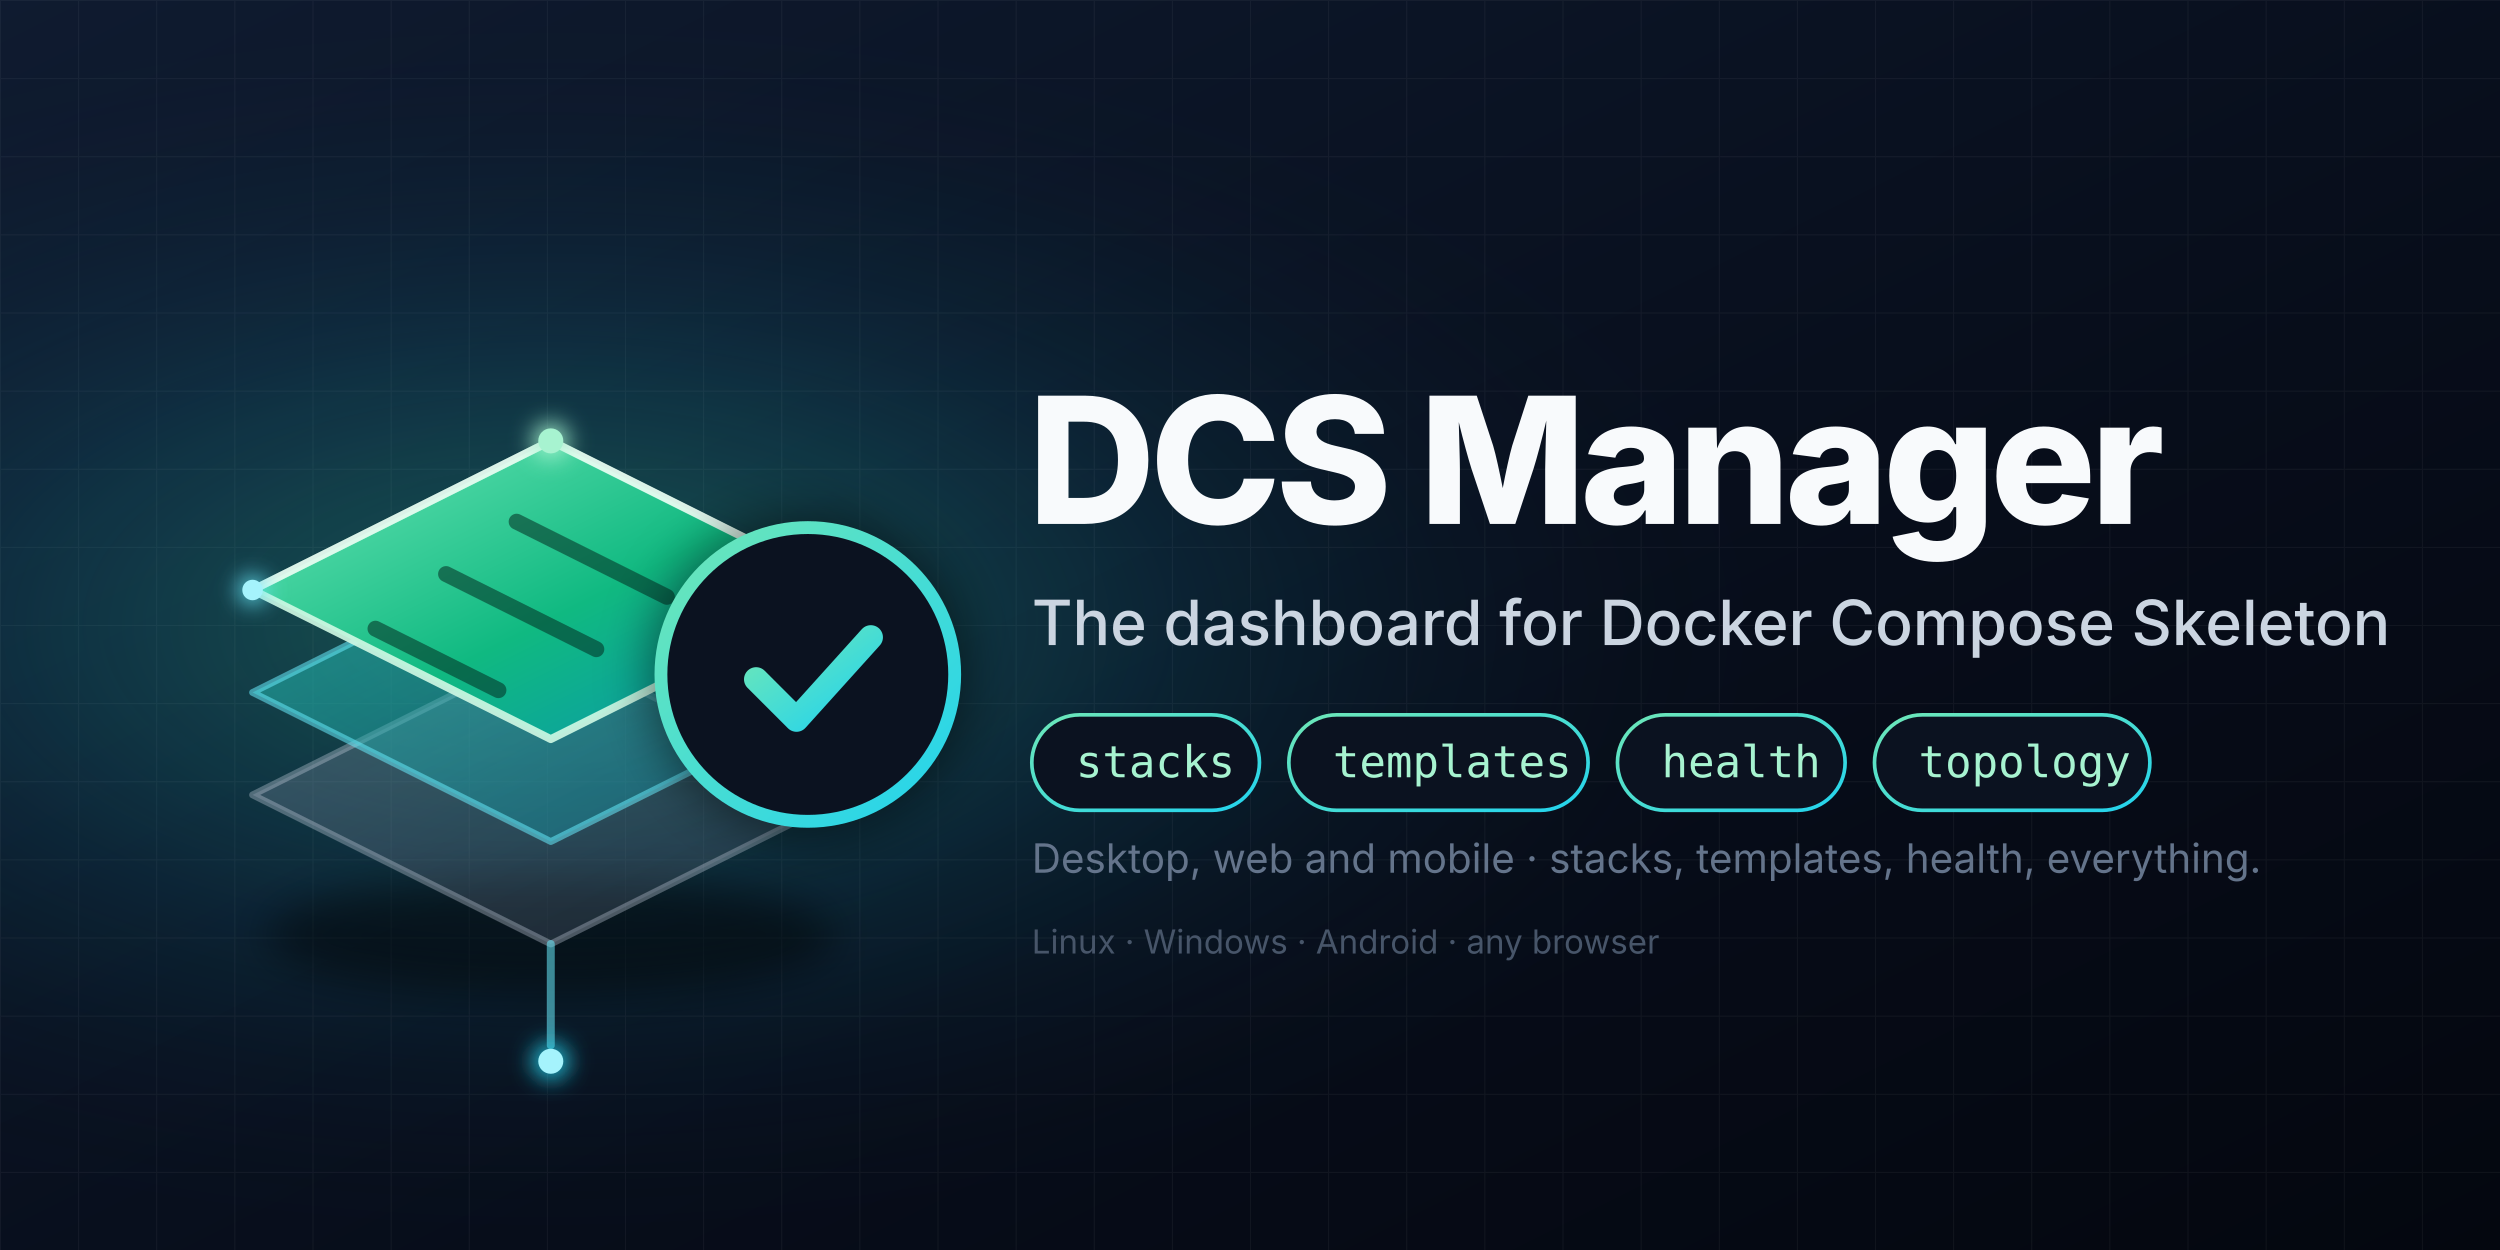
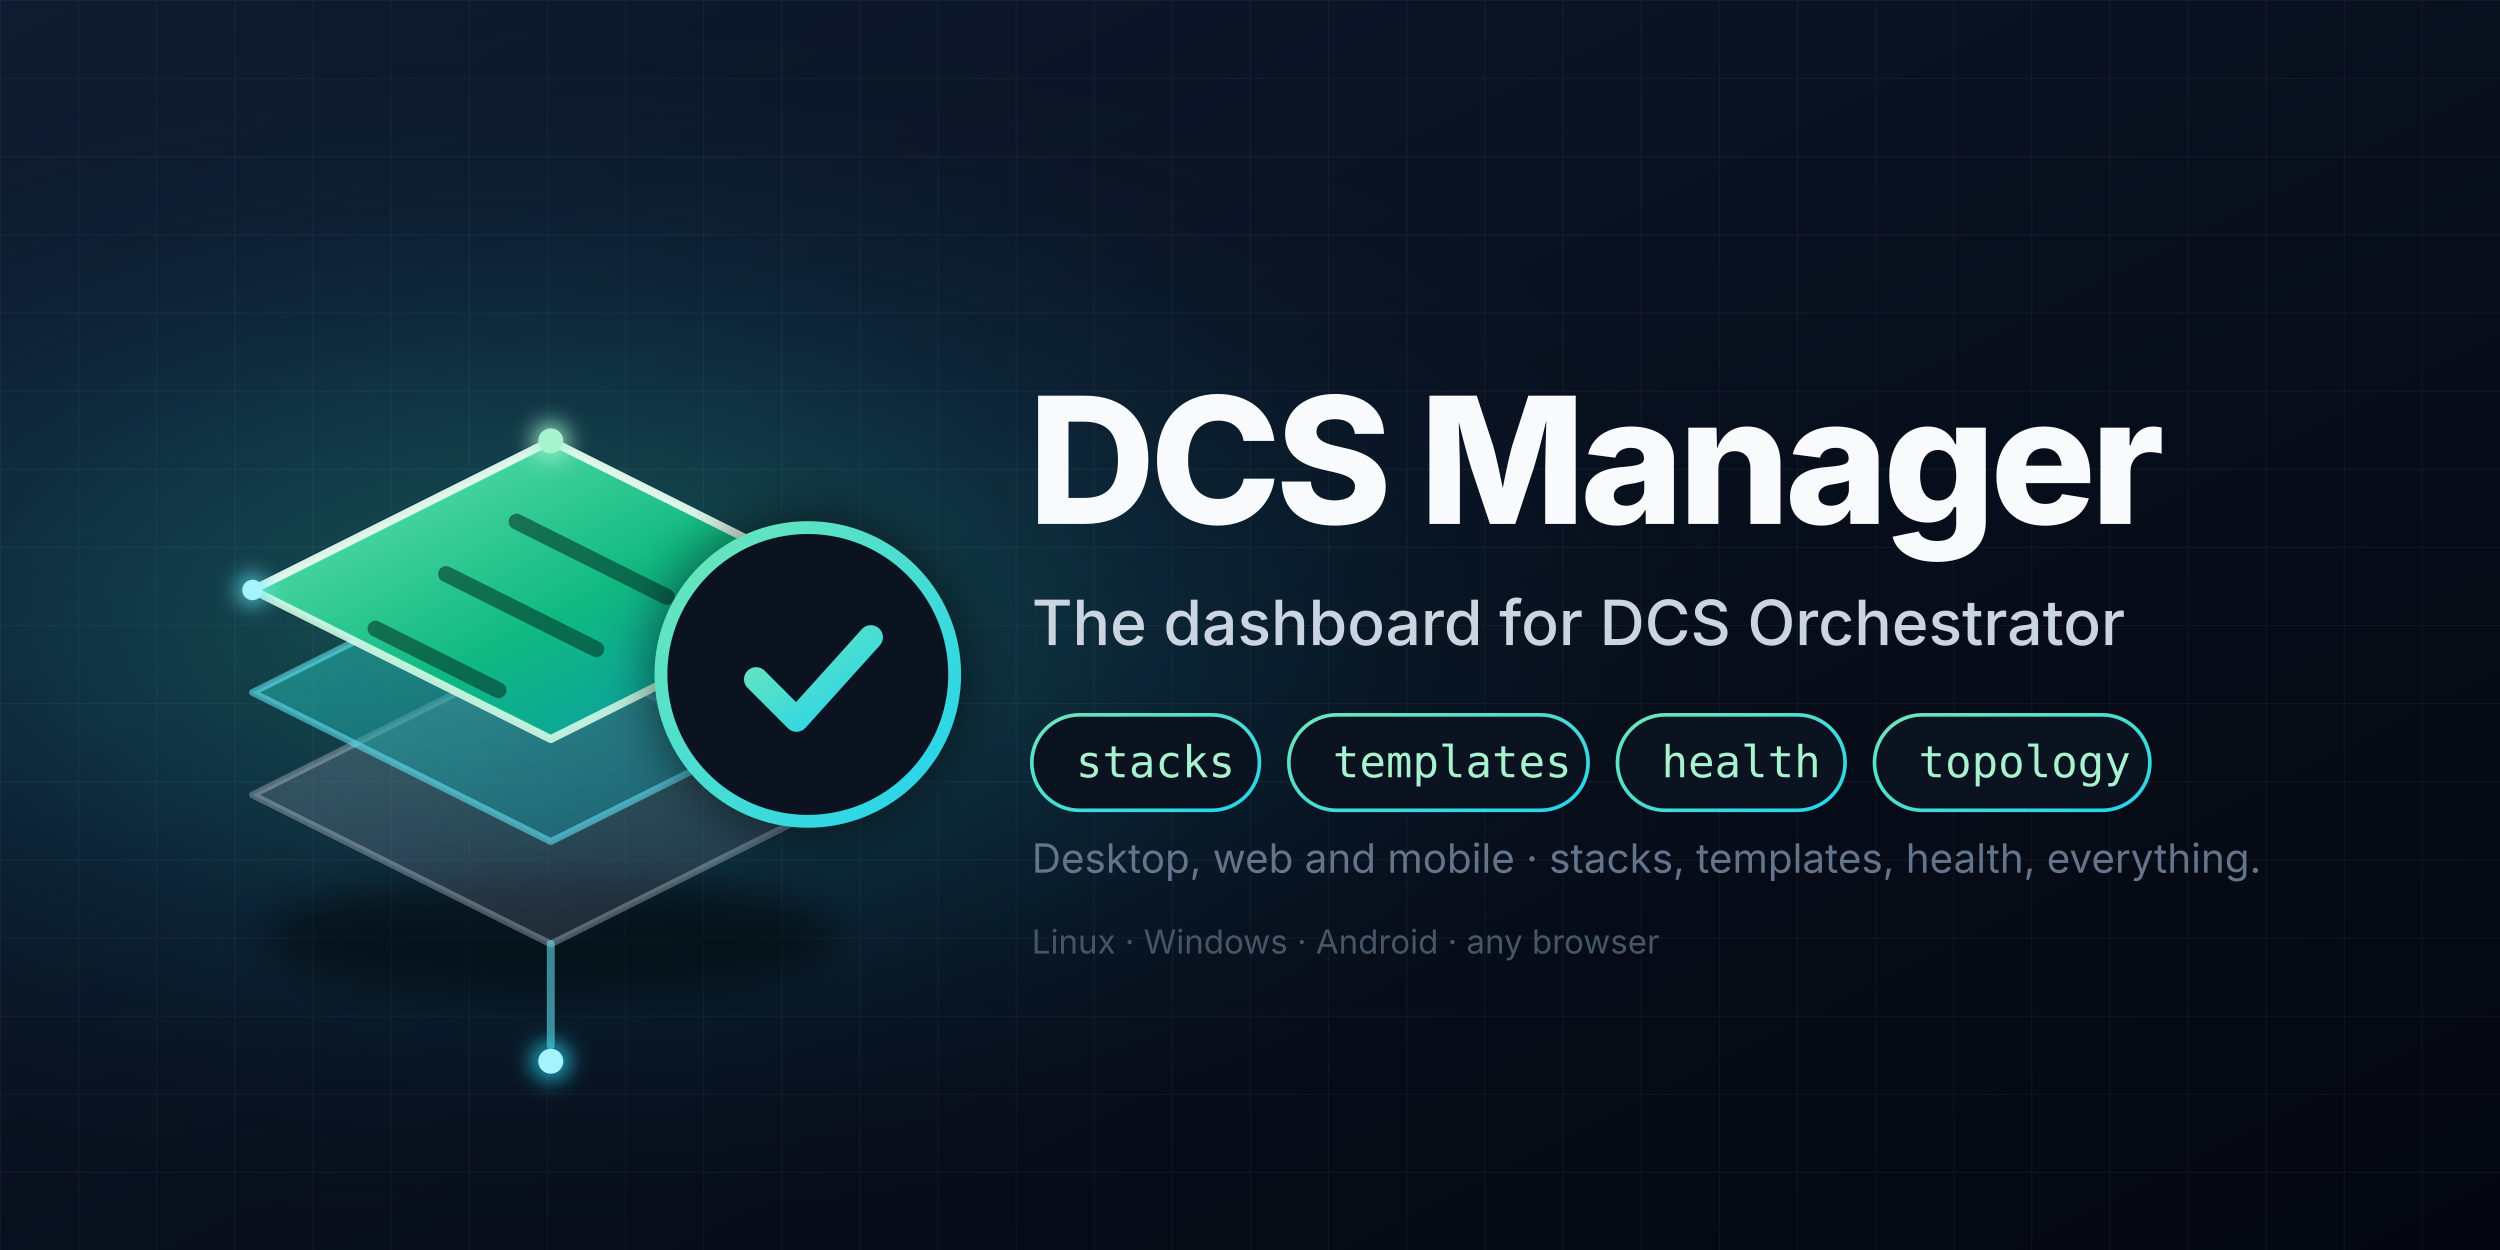
<svg xmlns="http://www.w3.org/2000/svg" viewBox="0 0 1280 640" width="1280" height="640">
  <defs>
    <linearGradient id="bg" x1="0" y1="0" x2="1" y2="1">
      <stop offset="0" stop-color="#101a2e" />
      <stop offset="1" stop-color="#050a14" />
    </linearGradient>
    <radialGradient id="glow" cx="0.32" cy="0.22" r="0.75">
      <stop offset="0" stop-color="#34d399" stop-opacity="0.32" />
      <stop offset="0.45" stop-color="#22d3ee" stop-opacity="0.10" />
      <stop offset="1" stop-color="#0b1220" stop-opacity="0" />
    </radialGradient>
    <linearGradient id="topFace" x1="0" y1="0" x2="1" y2="1">
      <stop offset="0" stop-color="#6ee7b7" />
      <stop offset="0.55" stop-color="#10b981" />
      <stop offset="1" stop-color="#0891b2" />
    </linearGradient>
    <linearGradient id="midFace" x1="0" y1="0" x2="1" y2="1">
      <stop offset="0" stop-color="#2dd4bf" stop-opacity="0.55" />
      <stop offset="1" stop-color="#0e7490" stop-opacity="0.45" />
    </linearGradient>
    <linearGradient id="lowFace" x1="0" y1="0" x2="1" y2="1">
      <stop offset="0" stop-color="#94a3b8" stop-opacity="0.32" />
      <stop offset="1" stop-color="#475569" stop-opacity="0.28" />
    </linearGradient>
    <linearGradient id="edgeLight" x1="0" y1="0" x2="0" y2="1">
      <stop offset="0" stop-color="#ffffff" stop-opacity="0.35" />
      <stop offset="1" stop-color="#ffffff" stop-opacity="0" />
    </linearGradient>
    <linearGradient id="accent" x1="0" y1="0" x2="1" y2="1">
      <stop offset="0" stop-color="#6ee7b7" />
      <stop offset="1" stop-color="#22d3ee" />
    </linearGradient>
    <linearGradient id="amber" x1="0" y1="0" x2="1" y2="1">
      <stop offset="0" stop-color="#fcd34d" />
      <stop offset="1" stop-color="#f59e0b" />
    </linearGradient>
    <linearGradient id="violet" x1="0" y1="0" x2="1" y2="1">
      <stop offset="0" stop-color="#c4b5fd" />
      <stop offset="1" stop-color="#7c3aed" />
    </linearGradient>
    <filter id="soft" x="-30%" y="-30%" width="160%" height="160%">
      <feGaussianBlur stdDeviation="18" />
    </filter>
    <filter id="dotGlow" x="-200%" y="-200%" width="500%" height="500%">
      <feGaussianBlur stdDeviation="10" />
    </filter>
    <filter id="badgeShadow" x="-30%" y="-30%" width="160%" height="160%">
      <feGaussianBlur stdDeviation="14" />
    </filter>
  </defs>
  <linearGradient id="bannerBg" x1="0" y1="0" x2="1" y2="1">
    <stop offset="0" stop-color="#0f1b30" />
    <stop offset="0.6" stop-color="#070d1a" />
    <stop offset="1" stop-color="#04070f" />
  </linearGradient>
  <radialGradient id="bannerGlow" cx="0.22" cy="0.5" r="0.5">
    <stop offset="0" stop-color="#34d399" stop-opacity="0.35" />
    <stop offset="0.5" stop-color="#22d3ee" stop-opacity="0.10" />
    <stop offset="1" stop-color="#0b1220" stop-opacity="0" />
  </radialGradient>
  <pattern id="grid" width="40" height="40" patternUnits="userSpaceOnUse">
    <path d="M40 0 H0 V40" fill="none" stroke="#ffffff" stroke-opacity="0.045" stroke-width="1" />
  </pattern>
  <rect width="1280" height="640" fill="url(#bannerBg)" />
  <rect width="1280" height="640" fill="url(#grid)" />
  <rect width="1280" height="640" fill="url(#bannerGlow)" />
  <g transform="translate(0 84) scale(0.94)">
    <g transform="translate(300 232) scale(0.62)">
      <ellipse cx="0" cy="304" rx="250" ry="52" fill="#000000" fill-opacity="0.45" filter="url(#soft)" />
      <g transform="translate(0 180)">
        <path d="M-262 0 L0 -131 L262 0 L0 131 Z" fill="url(#lowFace)" stroke="#cbd5e1" stroke-opacity="0.35" stroke-width="6" stroke-linejoin="round" />
      </g>
      <g transform="translate(0 90)">
        <path d="M-262 0 L0 -131 L262 0 L0 131 Z" fill="url(#midFace)" stroke="#67e8f9" stroke-opacity="0.55" stroke-width="6" stroke-linejoin="round" />
      </g>
      <g transform="translate(0 0)">
        <path d="M-262 0 L0 -131 L262 0 L0 131 Z" fill="url(#topFace)" stroke="#d1fae5" stroke-opacity="0.9" stroke-width="7" stroke-linejoin="round" />
        <path d="M-262 0 L0 -131 L262 0" fill="none" stroke="#ffffff" stroke-opacity="0.45" stroke-width="7" stroke-linecap="round" stroke-linejoin="round" />
        <g stroke="#022c22" stroke-opacity="0.55" stroke-width="14" stroke-linecap="round">
          <line x1="-92" y1="-14" x2="40" y2="52" />
          <line x1="-30" y1="-60" x2="102" y2="6" />
          <line x1="-154" y1="34" x2="-46" y2="88" />
        </g>
      </g>
      <circle cx="0" cy="-131" r="16" fill="#a7f3d0" filter="url(#dotGlow)" fill-opacity="0.9" />
      <circle cx="0" cy="-131" r="11" fill="#a7f3d0" />
      <circle cx="-262" cy="0" r="12" fill="#67e8f9" filter="url(#dotGlow)" />
      <circle cx="-262" cy="0" r="9" fill="#a5f3fc" />
      <circle cx="262" cy="0" r="12" fill="#67e8f9" filter="url(#dotGlow)" />
      <circle cx="262" cy="0" r="9" fill="#a5f3fc" />
      <line x1="0" y1="311" x2="0" y2="400" stroke="#67e8f9" stroke-opacity="0.55" stroke-width="7" stroke-linecap="round" />
      <circle cx="0" cy="414" r="16" fill="#22d3ee" filter="url(#dotGlow)" fill-opacity="0.9" />
      <circle cx="0" cy="414" r="11" fill="#a5f3fc" />
    </g>
    <g transform="translate(210 148)">
      <circle cx="230" cy="130" r="86" fill="#000000" fill-opacity="0.5" filter="url(#badgeShadow)" />
      <circle cx="230" cy="130" r="80" fill="#0b1220" />
      <circle cx="230" cy="130" r="80" fill="none" stroke="url(#accent)" stroke-width="7" />
      <g transform="translate(230 130) scale(0.44)">
        <path d="M-64 6 L-14 56 L78 -46" fill="none" stroke="url(#accent)" stroke-width="30" stroke-linecap="round" stroke-linejoin="round" />
      </g>
    </g>
    <g font-family="Inter, 'Segoe UI', Roboto, Helvetica, Arial, sans-serif" fill="#f8fafc">
      <text x="560" y="196" font-size="96" font-weight="800" letter-spacing="-3">DCS Manager</text>
-       <text x="562" y="262" font-size="34" font-weight="500" fill="#cbd5e1">The dashboard for Docker Compose Skeleton</text>
+       <text x="562" y="262" font-size="34" font-weight="500" fill="#cbd5e1">The dashboard for DCS Orchestrator</text>
    </g>
    <g transform="translate(562 300)" font-family="'JetBrains Mono', 'Fira Mono', Menlo, Consolas, monospace" font-size="24">
      <rect x="0" y="0" width="124" height="52" rx="26" fill="#0b1220" stroke="url(#accent)" stroke-width="2" />
      <text x="24" y="34" fill="#a7f3d0">stacks</text>
      <rect x="140" y="0" width="163" height="52" rx="26" fill="#0b1220" stroke="url(#accent)" stroke-width="2" />
      <text x="164" y="34" fill="#a7f3d0">templates</text>
      <rect x="319" y="0" width="124" height="52" rx="26" fill="#0b1220" stroke="url(#accent)" stroke-width="2" />
      <text x="343" y="34" fill="#a7f3d0">health</text>
      <rect x="459" y="0" width="150" height="52" rx="26" fill="#0b1220" stroke="url(#accent)" stroke-width="2" />
      <text x="483" y="34" fill="#a7f3d0">topology</text>
    </g>
    <g transform="translate(562 386)" font-family="Inter, 'Segoe UI', Roboto, Helvetica, Arial, sans-serif" font-size="22" fill="#64748b">
      <text x="0" y="0">Desktop, web and mobile · stacks, templates, health, everything.</text>
    </g>
    <g transform="translate(562 430)" font-family="Inter, 'Segoe UI', Roboto, Helvetica, Arial, sans-serif" font-size="18" fill="#475569">
      <text x="0" y="0">Linux · Windows · Android · any browser</text>
    </g>
  </g>
</svg>
